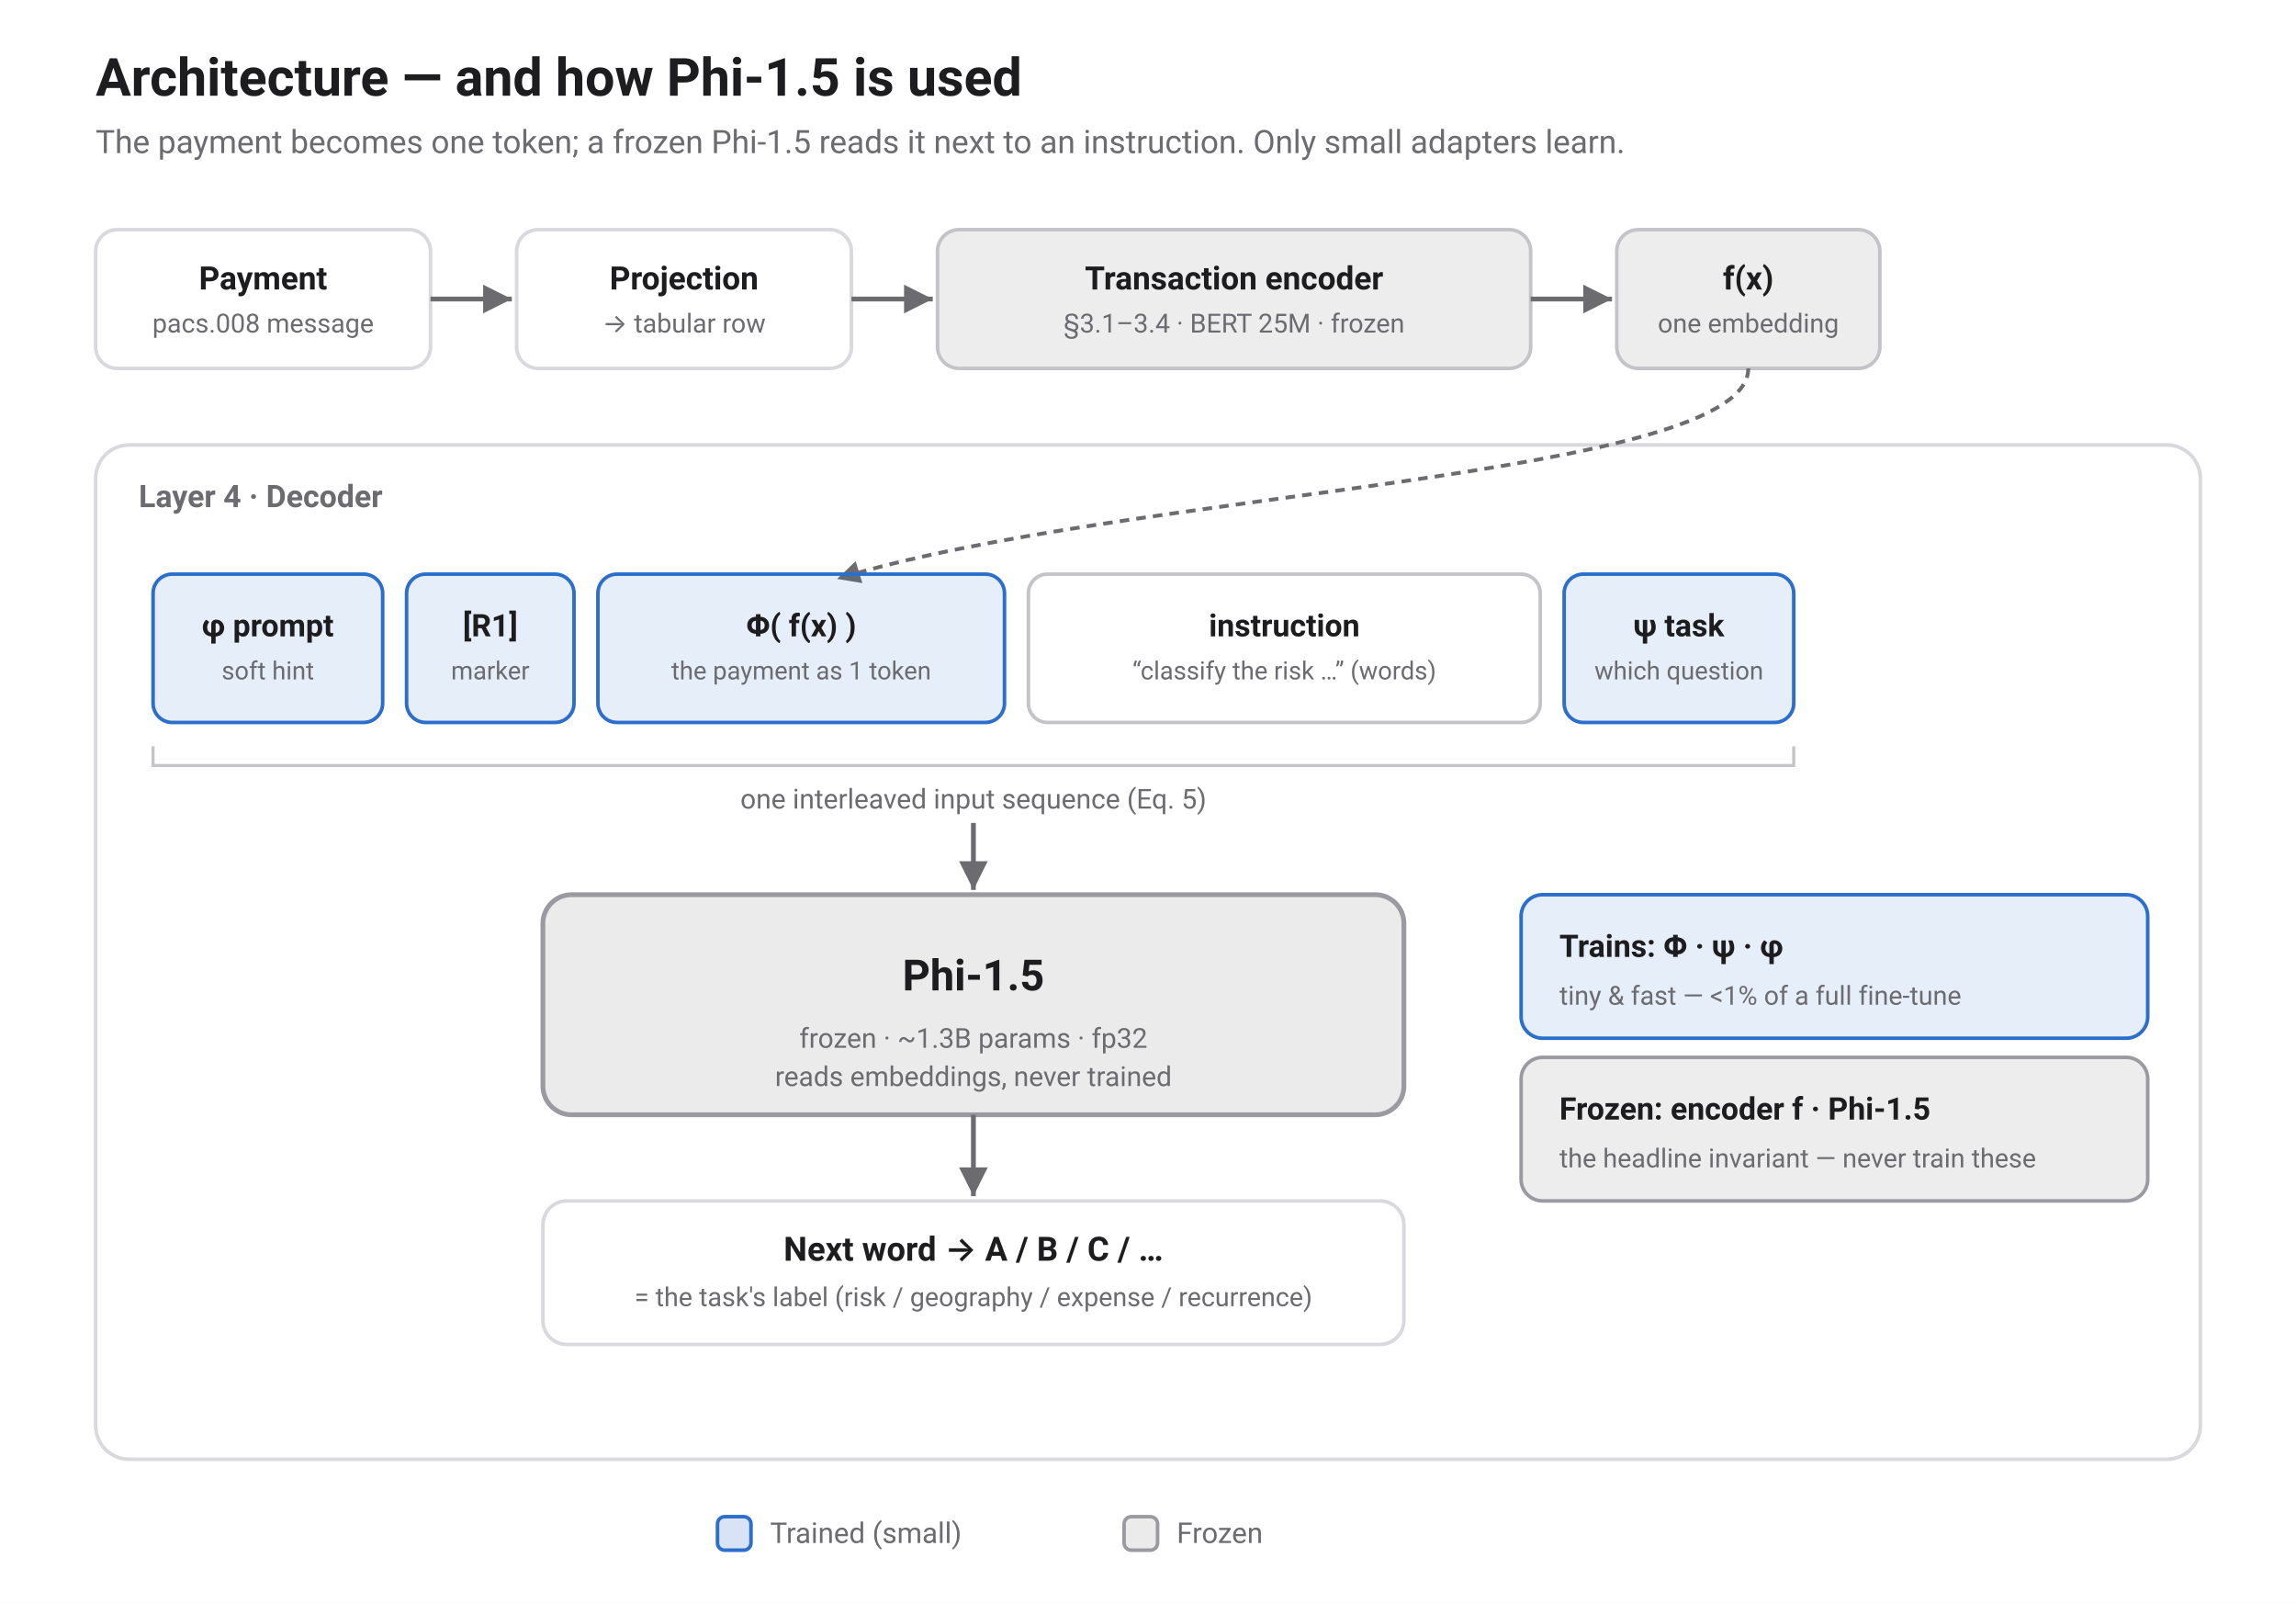
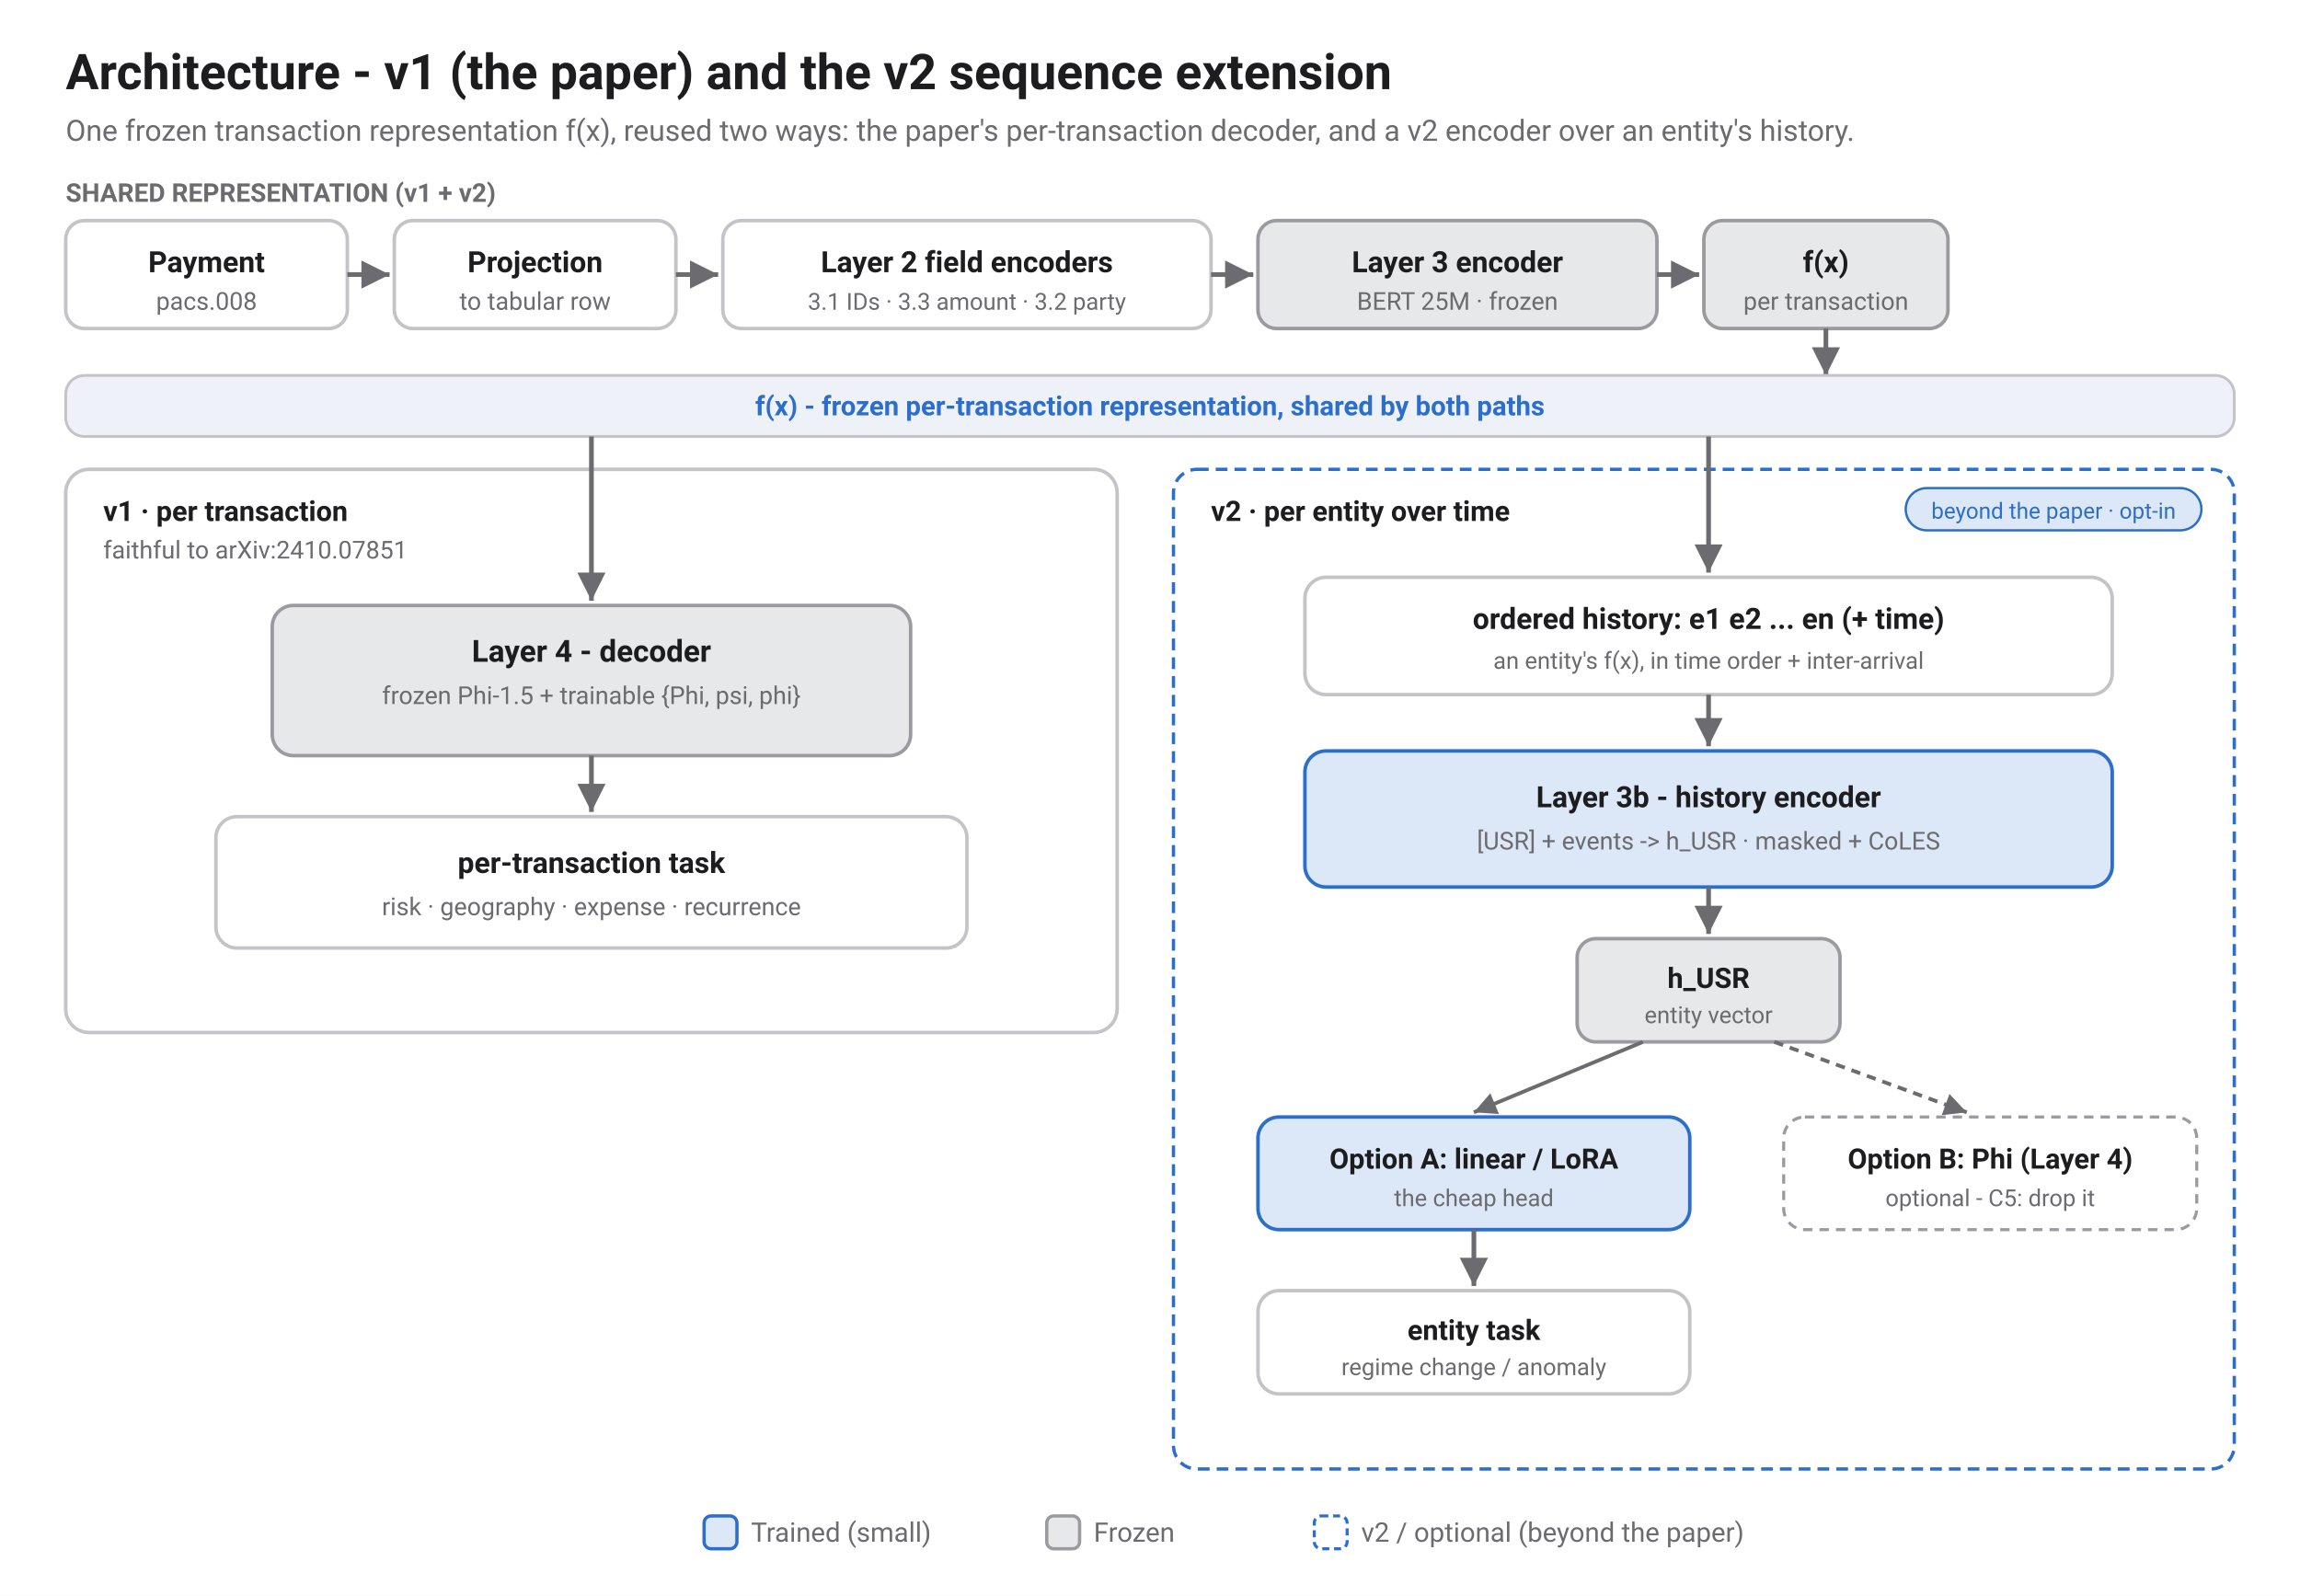
- <svg xmlns="http://www.w3.org/2000/svg" viewBox="0 0 960 670" font-family="system-ui, -apple-system, Segoe UI, Roboto, sans-serif" role="img">
-   <rect x="0" y="0" width="960" height="670" fill="#ffffff" />
+ <svg xmlns="http://www.w3.org/2000/svg" viewBox="0 0 980 680" font-family="system-ui, -apple-system, Segoe UI, Roboto, sans-serif" role="img">
+   <rect x="0" y="0" width="980" height="680" fill="#ffffff" />
  <defs>
    <marker id="a" markerWidth="9" markerHeight="9" refX="6" refY="3" orient="auto">
      <path d="M0,0 L6,3 L0,6 Z" fill="#6b6b70" />
    </marker>
  </defs>
-   <text x="40" y="40" font-size="22" font-weight="700" fill="#1d1d1f">Architecture — and how Phi-1.5 is used</text>
-   <text x="40" y="64" font-size="13.5" fill="#6b6b70">The payment becomes one token; a frozen Phi-1.5 reads it next to an instruction. Only small adapters learn.</text>
-   <g font-size="13.5">
-     <rect x="40" y="96" width="140" height="58" rx="9" fill="#ffffff" stroke="#d9d9dd" stroke-width="1.5" />
-     <text x="110" y="121" font-weight="600" text-anchor="middle" fill="#1d1d1f">Payment</text>
-     <text x="110" y="139" font-size="11" text-anchor="middle" fill="#6b6b70">pacs.008 message</text>
-     <line x1="180" y1="125" x2="214" y2="125" stroke="#6b6b70" stroke-width="2" marker-end="url(#a)" />
-     <rect x="216" y="96" width="140" height="58" rx="9" fill="#ffffff" stroke="#d9d9dd" stroke-width="1.5" />
-     <text x="286" y="121" font-weight="600" text-anchor="middle" fill="#1d1d1f">Projection</text>
-     <text x="286" y="139" font-size="11" text-anchor="middle" fill="#6b6b70">→ tabular row</text>
-     <line x1="356" y1="125" x2="390" y2="125" stroke="#6b6b70" stroke-width="2" marker-end="url(#a)" />
-     <rect x="392" y="96" width="248" height="58" rx="9" fill="#6b6b70" fill-opacity="0.12" stroke="#c4c4c8" stroke-width="1.5" />
-     <text x="516" y="121" font-weight="600" text-anchor="middle" fill="#1d1d1f">Transaction encoder</text>
-     <text x="516" y="139" font-size="11" text-anchor="middle" fill="#6b6b70">§3.1–3.4 · BERT 25M · frozen</text>
-     <line x1="640" y1="125" x2="674" y2="125" stroke="#6b6b70" stroke-width="2" marker-end="url(#a)" />
-     <rect x="676" y="96" width="110" height="58" rx="9" fill="#6b6b70" fill-opacity="0.12" stroke="#c4c4c8" stroke-width="1.5" />
-     <text x="731" y="121" font-weight="700" text-anchor="middle" fill="#1d1d1f">f(x)</text>
-     <text x="731" y="139" font-size="11" text-anchor="middle" fill="#6b6b70">one embedding</text>
+   <text x="28" y="38" font-size="21" font-weight="700" fill="#1d1d1f">Architecture - v1 (the paper) and the v2 sequence extension</text>
+   <text x="28" y="60" font-size="12.5" fill="#6b6b70">One frozen transaction representation f(x), reused two ways: the paper's per-transaction decoder, and a v2 encoder over an entity's history.</text>
+   <text x="28" y="86" font-size="11" font-weight="700" fill="#6b6b70">SHARED REPRESENTATION  (v1 + v2)</text>
+   <g font-size="12.5">
+     <rect x="28" y="94" width="120" height="46" rx="8" fill="#ffffff" stroke="#c4c4c8" stroke-width="1.5" />
+     <text x="88" y="116" font-weight="600" text-anchor="middle" fill="#1d1d1f">Payment</text>
+     <text x="88" y="132" font-size="10.5" text-anchor="middle" fill="#6b6b70">pacs.008</text>
+     <line x1="148" y1="117" x2="166" y2="117" stroke="#6b6b70" stroke-width="2" marker-end="url(#a)" />
+     <rect x="168" y="94" width="120" height="46" rx="8" fill="#ffffff" stroke="#c4c4c8" stroke-width="1.5" />
+     <text x="228" y="116" font-weight="600" text-anchor="middle" fill="#1d1d1f">Projection</text>
+     <text x="228" y="132" font-size="10.5" text-anchor="middle" fill="#6b6b70">to tabular row</text>
+     <line x1="288" y1="117" x2="306" y2="117" stroke="#6b6b70" stroke-width="2" marker-end="url(#a)" />
+     <rect x="308" y="94" width="208" height="46" rx="8" fill="#ffffff" stroke="#c4c4c8" stroke-width="1.5" />
+     <text x="412" y="116" font-weight="600" text-anchor="middle" fill="#1d1d1f">Layer 2 field encoders</text>
+     <text x="412" y="132" font-size="10" text-anchor="middle" fill="#6b6b70">3.1 IDs · 3.3 amount · 3.2 party</text>
+     <line x1="516" y1="117" x2="534" y2="117" stroke="#6b6b70" stroke-width="2" marker-end="url(#a)" />
+     <rect x="536" y="94" width="170" height="46" rx="8" fill="#e7e8ea" stroke="#9a9aa0" stroke-width="1.5" />
+     <text x="621" y="116" font-weight="600" text-anchor="middle" fill="#1d1d1f">Layer 3 encoder</text>
+     <text x="621" y="132" font-size="10.5" text-anchor="middle" fill="#6b6b70">BERT 25M · frozen</text>
+     <line x1="706" y1="117" x2="724" y2="117" stroke="#6b6b70" stroke-width="2" marker-end="url(#a)" />
+     <rect x="726" y="94" width="104" height="46" rx="8" fill="#e7e8ea" stroke="#9a9aa0" stroke-width="1.5" />
+     <text x="778" y="116" font-weight="700" text-anchor="middle" fill="#1d1d1f">f(x)</text>
+     <text x="778" y="132" font-size="10.5" text-anchor="middle" fill="#6b6b70">per transaction</text>
  </g>
-   <rect x="40" y="186" width="880" height="424" rx="14" fill="none" stroke="#d9d9dd" stroke-width="1.5" />
-   <text x="58" y="212" font-size="13" font-weight="700" fill="#6b6b70">Layer 4 · Decoder</text>
-   <path d="M731,154 C 731,200 470,205 350,242" fill="none" stroke="#6b6b70" stroke-width="1.6" stroke-dasharray="4 3" marker-end="url(#a)" />
-   <g font-size="13">
-     <rect x="64" y="240" width="96" height="62" rx="8" fill="#2c6ecb" fill-opacity="0.12" stroke="#2c6ecb" stroke-width="1.5" />
-     <text x="112" y="266" font-weight="700" text-anchor="middle" fill="#1d1d1f">φ prompt</text>
-     <text x="112" y="284" font-size="10.5" text-anchor="middle" fill="#6b6b70">soft hint</text>
-     <rect x="170" y="240" width="70" height="62" rx="8" fill="#2c6ecb" fill-opacity="0.12" stroke="#2c6ecb" stroke-width="1.5" />
-     <text x="205" y="266" font-weight="700" text-anchor="middle" fill="#1d1d1f">[R1]</text>
-     <text x="205" y="284" font-size="10.5" text-anchor="middle" fill="#6b6b70">marker</text>
-     <rect x="250" y="240" width="170" height="62" rx="8" fill="#2c6ecb" fill-opacity="0.12" stroke="#2c6ecb" stroke-width="1.5" />
-     <text x="335" y="266" font-weight="700" text-anchor="middle" fill="#1d1d1f">Φ( f(x) )</text>
-     <text x="335" y="284" font-size="10.5" text-anchor="middle" fill="#6b6b70">the payment as 1 token</text>
-     <rect x="430" y="240" width="214" height="62" rx="8" fill="#ffffff" stroke="#c4c4c8" stroke-width="1.5" />
-     <text x="537" y="266" font-weight="600" text-anchor="middle" fill="#1d1d1f">instruction</text>
-     <text x="537" y="284" font-size="10.5" text-anchor="middle" fill="#6b6b70">“classify the risk …” (words)</text>
-     <rect x="654" y="240" width="96" height="62" rx="8" fill="#2c6ecb" fill-opacity="0.12" stroke="#2c6ecb" stroke-width="1.5" />
-     <text x="702" y="266" font-weight="700" text-anchor="middle" fill="#1d1d1f">ψ task</text>
-     <text x="702" y="284" font-size="10.5" text-anchor="middle" fill="#6b6b70">which question</text>
-   </g>
-   <path d="M64,312 L64,320 L750,320 L750,312" fill="none" stroke="#c4c4c8" stroke-width="1.3" />
-   <text x="407" y="338" font-size="11.5" text-anchor="middle" fill="#6b6b70">one interleaved input sequence (Eq. 5)</text>
-   <line x1="407" y1="344" x2="407" y2="372" stroke="#6b6b70" stroke-width="2" marker-end="url(#a)" />
-   <rect x="227" y="374" width="360" height="92" rx="12" fill="#6b6b70" fill-opacity="0.13" stroke="#9a9aa0" stroke-width="2" />
-   <text x="407" y="414" font-size="18" font-weight="700" text-anchor="middle" fill="#1d1d1f">Phi-1.5</text>
-   <text x="407" y="438" font-size="11.5" text-anchor="middle" fill="#6b6b70">frozen · ~1.3B params · fp32</text>
-   <text x="407" y="454" font-size="11.5" text-anchor="middle" fill="#6b6b70">reads embeddings, never trained</text>
-   <line x1="407" y1="466" x2="407" y2="500" stroke="#6b6b70" stroke-width="2" marker-end="url(#a)" />
-   <rect x="227" y="502" width="360" height="60" rx="10" fill="#ffffff" stroke="#d9d9dd" stroke-width="1.5" />
-   <text x="407" y="527" font-size="14" font-weight="600" text-anchor="middle" fill="#1d1d1f">Next word → A / B / C / …</text>
-   <text x="407" y="546" font-size="11" text-anchor="middle" fill="#6b6b70">= the task's label (risk / geography / expense / recurrence)</text>
-   <rect x="636" y="374" width="262" height="60" rx="9" fill="#2c6ecb" fill-opacity="0.12" stroke="#2c6ecb" stroke-width="1.5" />
-   <text x="652" y="400" font-size="13" font-weight="700" fill="#1d1d1f">Trains:  Φ · ψ · φ</text>
-   <text x="652" y="420" font-size="11" fill="#6b6b70">tiny &amp; fast — &lt;1% of a full fine-tune</text>
-   <rect x="636" y="442" width="262" height="60" rx="9" fill="#6b6b70" fill-opacity="0.12" stroke="#9a9aa0" stroke-width="1.5" />
-   <text x="652" y="468" font-size="13" font-weight="700" fill="#1d1d1f">Frozen:  encoder f · Phi-1.5</text>
-   <text x="652" y="488" font-size="11" fill="#6b6b70">the headline invariant — never train these</text>
-   <rect x="300" y="634" width="14" height="14" rx="3" fill="#2c6ecb" fill-opacity="0.18" stroke="#2c6ecb" stroke-width="1.5" />
-   <text x="322" y="645" font-size="12" fill="#6b6b70">Trained (small)</text>
-   <rect x="470" y="634" width="14" height="14" rx="3" fill="#6b6b70" fill-opacity="0.14" stroke="#9a9aa0" stroke-width="1.5" />
-   <text x="492" y="645" font-size="12" fill="#6b6b70">Frozen</text>
+   <line x1="778" y1="140" x2="778" y2="160" stroke="#6b6b70" stroke-width="2" marker-end="url(#a)" />
+   <rect x="28" y="160" width="924" height="26" rx="8" fill="#eef2f8" stroke="#c4c4c8" stroke-width="1.2" />
+   <text x="490" y="177" font-size="11.5" font-weight="600" text-anchor="middle" fill="#2c6ecb">f(x)  -  frozen per-transaction representation, shared by both paths</text>
+   <rect x="28" y="200" width="448" height="240" rx="10" fill="none" stroke="#c4c4c8" stroke-width="1.5" />
+   <text x="44" y="222" font-size="12" font-weight="700" fill="#1d1d1f">v1 · per transaction</text>
+   <text x="44" y="238" font-size="10.5" fill="#6b6b70">faithful to arXiv:2410.07851</text>
+   <line x1="252" y1="186" x2="252" y2="256" stroke="#6b6b70" stroke-width="2" marker-end="url(#a)" />
+   <rect x="116" y="258" width="272" height="64" rx="9" fill="#e7e8ea" stroke="#9a9aa0" stroke-width="1.5" />
+   <text x="252" y="282" font-size="13" font-weight="700" text-anchor="middle" fill="#1d1d1f">Layer 4 - decoder</text>
+   <text x="252" y="300" font-size="10.5" text-anchor="middle" fill="#6b6b70">frozen Phi-1.5  +  trainable {Phi, psi, phi}</text>
+   <line x1="252" y1="322" x2="252" y2="346" stroke="#6b6b70" stroke-width="2" marker-end="url(#a)" />
+   <rect x="92" y="348" width="320" height="56" rx="9" fill="#ffffff" stroke="#c4c4c8" stroke-width="1.5" />
+   <text x="252" y="372" font-size="12.5" font-weight="600" text-anchor="middle" fill="#1d1d1f">per-transaction task</text>
+   <text x="252" y="390" font-size="10.5" text-anchor="middle" fill="#6b6b70">risk · geography · expense · recurrence</text>
+   <rect x="500" y="200" width="452" height="426" rx="10" fill="none" stroke="#2c6ecb" stroke-width="1.4" stroke-dasharray="5 3" />
+   <text x="516" y="222" font-size="12" font-weight="700" fill="#1d1d1f">v2 · per entity over time</text>
+   <rect x="812" y="208" width="126" height="18" rx="9" fill="#dce8f7" stroke="#2c6ecb" stroke-width="1" />
+   <text x="875" y="221" font-size="9.5" text-anchor="middle" fill="#2c6ecb">beyond the paper · opt-in</text>
+   <line x1="728" y1="186" x2="728" y2="244" stroke="#6b6b70" stroke-width="2" marker-end="url(#a)" />
+   <rect x="556" y="246" width="344" height="50" rx="9" fill="#ffffff" stroke="#c4c4c8" stroke-width="1.5" />
+   <text x="728" y="268" font-size="12.5" font-weight="600" text-anchor="middle" fill="#1d1d1f">ordered history:  e1  e2  ...  en   (+ time)</text>
+   <text x="728" y="285" font-size="10" text-anchor="middle" fill="#6b6b70">an entity's f(x), in time order + inter-arrival</text>
+   <line x1="728" y1="296" x2="728" y2="318" stroke="#6b6b70" stroke-width="2" marker-end="url(#a)" />
+   <rect x="556" y="320" width="344" height="58" rx="9" fill="#dce8f7" stroke="#2c6ecb" stroke-width="1.5" />
+   <text x="728" y="344" font-size="12.5" font-weight="700" text-anchor="middle" fill="#1d1d1f">Layer 3b - history encoder</text>
+   <text x="728" y="362" font-size="10.5" text-anchor="middle" fill="#6b6b70">[USR] + events  -&gt;  h_USR   ·   masked + CoLES</text>
+   <line x1="728" y1="378" x2="728" y2="398" stroke="#6b6b70" stroke-width="2" marker-end="url(#a)" />
+   <rect x="672" y="400" width="112" height="44" rx="8" fill="#e7e8ea" stroke="#9a9aa0" stroke-width="1.5" />
+   <text x="728" y="421" font-size="12" font-weight="700" text-anchor="middle" fill="#1d1d1f">h_USR</text>
+   <text x="728" y="436" font-size="10" text-anchor="middle" fill="#6b6b70">entity vector</text>
+   <line x1="700" y1="444" x2="628" y2="474" stroke="#6b6b70" stroke-width="1.6" marker-end="url(#a)" />
+   <line x1="756" y1="444" x2="838" y2="474" stroke="#6b6b70" stroke-width="1.6" stroke-dasharray="4 3" marker-end="url(#a)" />
+   <rect x="536" y="476" width="184" height="48" rx="9" fill="#dce8f7" stroke="#2c6ecb" stroke-width="1.5" />
+   <text x="628" y="498" font-size="12" font-weight="700" text-anchor="middle" fill="#1d1d1f">Option A: linear / LoRA</text>
+   <text x="628" y="514" font-size="10" text-anchor="middle" fill="#6b6b70">the cheap head</text>
+   <rect x="760" y="476" width="176" height="48" rx="9" fill="#ffffff" stroke="#9a9aa0" stroke-width="1.3" stroke-dasharray="4 3" />
+   <text x="848" y="498" font-size="12" font-weight="700" text-anchor="middle" fill="#1d1d1f">Option B: Phi (Layer 4)</text>
+   <text x="848" y="514" font-size="10" text-anchor="middle" fill="#6b6b70">optional - C5: drop it</text>
+   <line x1="628" y1="524" x2="628" y2="548" stroke="#6b6b70" stroke-width="2" marker-end="url(#a)" />
+   <rect x="536" y="550" width="184" height="44" rx="9" fill="#ffffff" stroke="#c4c4c8" stroke-width="1.5" />
+   <text x="628" y="571" font-size="12" font-weight="600" text-anchor="middle" fill="#1d1d1f">entity task</text>
+   <text x="628" y="586" font-size="10" text-anchor="middle" fill="#6b6b70">regime change / anomaly</text>
+   <rect x="300" y="646" width="14" height="14" rx="3" fill="#dce8f7" stroke="#2c6ecb" stroke-width="1.4" />
+   <text x="320" y="657" font-size="11.5" fill="#6b6b70">Trained (small)</text>
+   <rect x="446" y="646" width="14" height="14" rx="3" fill="#e7e8ea" stroke="#9a9aa0" stroke-width="1.4" />
+   <text x="466" y="657" font-size="11.5" fill="#6b6b70">Frozen</text>
+   <rect x="560" y="646" width="14" height="14" rx="3" fill="#ffffff" stroke="#2c6ecb" stroke-width="1.3" stroke-dasharray="3 2" />
+   <text x="580" y="657" font-size="11.5" fill="#6b6b70">v2 / optional (beyond the paper)</text>
</svg>
